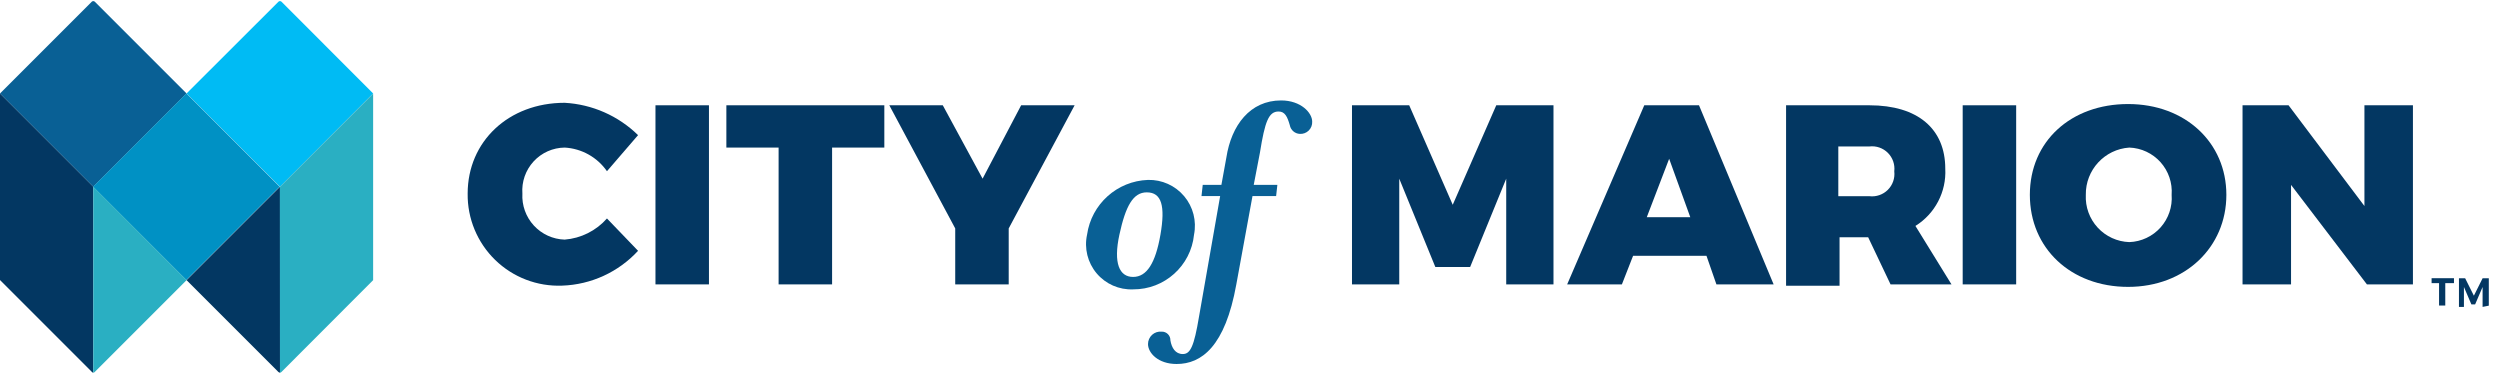
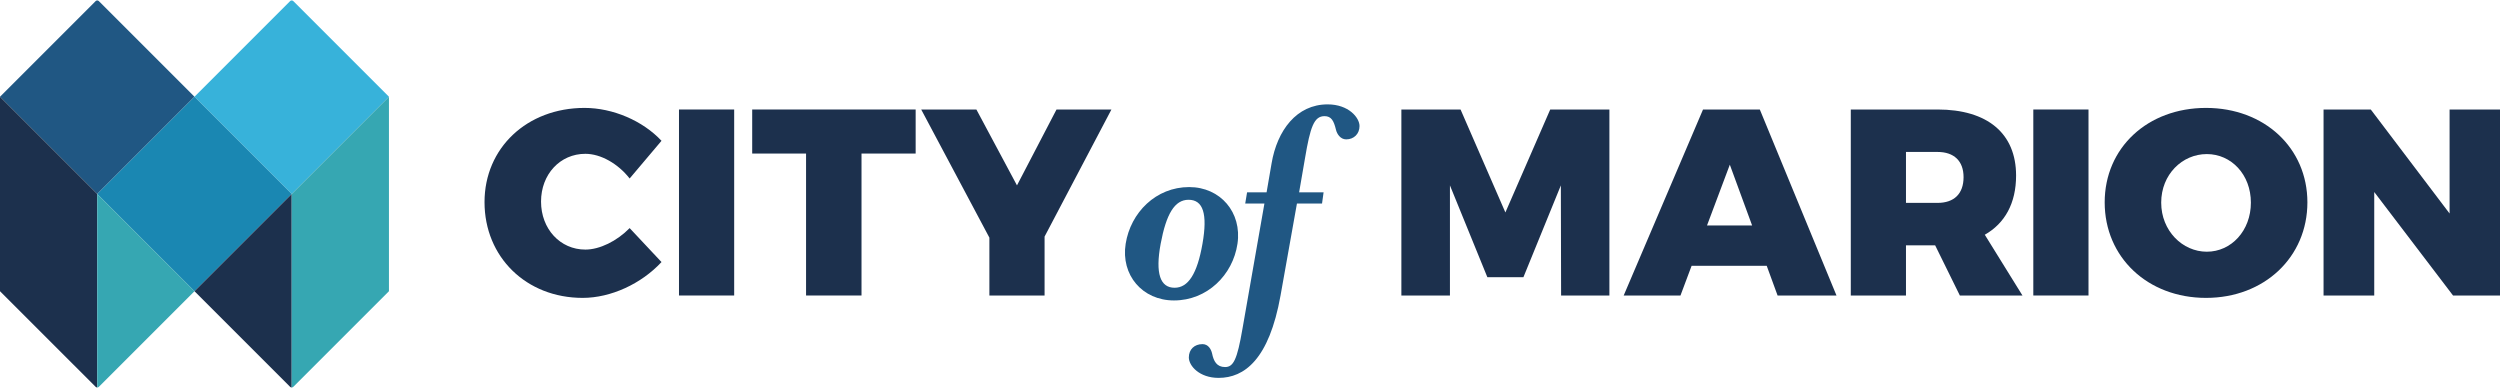
- <svg xmlns="http://www.w3.org/2000/svg" width="300px" height="45px" viewBox="0 0 201 30">
-   <defs />
-   <g id="logo-com-word-mark" fill-rule="nonzero">
-     <g id="word_city" transform="translate(37, 8)" fill="#033762">
-       <path d="M14.3,2.79 L11.8,5.69 C11.02,4.567 9.765,3.866 8.4,3.79 C7.449,3.801 6.544,4.205 5.901,4.905 C5.257,5.606 4.931,6.541 5,7.49 C4.948,8.435 5.28,9.36 5.92,10.057 C6.56,10.753 7.454,11.162 8.4,11.19 C9.711,11.086 10.93,10.476 11.8,9.49 L14.3,12.09 C12.723,13.802 10.526,14.81 8.2,14.89 C6.196,14.97 4.247,14.222 2.81,12.823 C1.373,11.424 0.574,9.496 0.6,7.49 C0.6,3.29 3.9,0.19 8.4,0.19 C10.617,0.313 12.713,1.237 14.3,2.79 L14.3,2.79 Z" id="Shape" />
-       <polygon id="Shape" points="15.7 14.79 15.7 0.39 20 0.39 20 14.79" />
-       <polygon id="Shape" points="29.9 3.79 29.9 14.79 25.6 14.79 25.6 3.79 21.4 3.79 21.4 0.39 34.1 0.39 34.1 3.79" />
-       <polygon id="Shape" points="44.1 14.79 39.8 14.79 39.8 10.29 34.5 0.39 38.8 0.39 42 6.29 45.1 0.39 49.4 0.39 44.1 10.29" />
-     </g>
-     <g id="word_marion" transform="translate(108, 8)" fill="#033762">
-       <polygon id="Shape" points="13.1 14.79 13.1 6.29 10.2 13.39 7.4 13.39 4.5 6.29 4.5 14.79 0.7 14.79 0.7 0.39 5.3 0.39 8.8 8.39 12.3 0.39 16.9 0.39 16.9 14.79" />
-       <path d="M23.3,12.49 L22.4,14.79 L18,14.79 L24.2,0.39 L28.6,0.39 L34.6,14.79 L30,14.79 L29.2,12.49 L23.3,12.49 Z M26.2,4.69 L24.4,9.39 L27.9,9.39 L26.2,4.69 Z" id="Shape" />
-       <path d="M42.2,11 L39.9,11 L39.9,14.9 L35.6,14.9 L35.6,0.39 L42.3,0.39 C46.2,0.39 48.4,2.29 48.4,5.49 C48.498,7.346 47.578,9.109 46,10.09 L48.9,14.79 L44,14.79 L42.2,11 Z M42.3,7.7 C42.848,7.765 43.395,7.575 43.785,7.185 C44.175,6.795 44.365,6.248 44.3,5.7 C44.365,5.152 44.175,4.605 43.785,4.215 C43.395,3.825 42.848,3.635 42.3,3.7 L39.8,3.7 L39.8,7.7 L42.3,7.7 Z" id="Shape" />
-       <polygon id="Shape" points="49.8 14.79 49.8 0.39 54.1 0.39 54.1 14.79" />
-       <path d="M71,7.59 C71,11.79 67.7,14.99 63.1,14.99 C58.5,14.99 55.2,11.89 55.2,7.59 C55.2,3.29 58.5,0.29 63.1,0.29 C67.7,0.29 71,3.39 71,7.59 Z M59.7,7.59 C59.651,8.56 59.995,9.51 60.653,10.224 C61.311,10.939 62.229,11.359 63.2,11.39 C64.161,11.355 65.067,10.93 65.708,10.213 C66.349,9.496 66.671,8.549 66.6,7.59 C66.671,6.631 66.349,5.684 65.708,4.967 C65.067,4.25 64.161,3.825 63.2,3.79 C61.208,3.923 59.669,5.594 59.7,7.59 L59.7,7.59 Z" id="Shape" />
-       <polygon id="Shape" points="82.3 14.79 76.2 6.79 76.2 14.79 72.3 14.79 72.3 0.39 76 0.39 82.1 8.49 82.1 0.39 86 0.39 86 14.79" />
-     </g>
-     <g id="word_of" transform="translate(87, 8)" fill="#096095">
-       <path d="M4.1,15.19 C2.976,15.238 1.893,14.761 1.168,13.9 C0.444,13.038 0.16,11.89 0.4,10.79 C0.752,8.33 2.817,6.476 5.3,6.39 C6.418,6.362 7.488,6.844 8.208,7.7 C8.928,8.556 9.219,9.693 9,10.79 C8.747,13.302 6.624,15.208 4.1,15.19 Z M5.2,7.39 C4.1,7.39 3.5,8.49 3,10.79 C2.5,13.09 3,14.19 4.1,14.19 C5.2,14.19 5.9,13.09 6.3,10.79 C6.7,8.49 6.4,7.39 5.2,7.39 L5.2,7.39 Z" id="Shape" />
-       <path d="M17.5,2.69 C17.104,2.669 16.773,2.38 16.7,1.99 C16.5,1.29 16.3,0.89 15.8,0.89 C15,0.89 14.7,1.69 14.3,4.19 L13.8,6.79 L15.7,6.79 L15.6,7.69 L13.7,7.69 L12.4,14.79 C11.5,19.79 9.6,21.19 7.6,21.19 C6.1,21.19 5.3,20.29 5.3,19.59 C5.299,19.307 5.418,19.036 5.627,18.845 C5.837,18.654 6.118,18.562 6.4,18.59 C6.587,18.584 6.769,18.656 6.901,18.789 C7.034,18.921 7.106,19.103 7.1,19.29 C7.2,19.89 7.5,20.39 8.1,20.39 C8.7,20.39 9,19.79 9.4,17.39 L11.1,7.69 L9.6,7.69 L9.7,6.79 L11.2,6.79 L11.6,4.59 C12,2 13.5,0 16,0 C17.6,0 18.5,1 18.5,1.7 C18.515,1.969 18.414,2.231 18.223,2.42 C18.032,2.609 17.768,2.708 17.5,2.69 L17.5,2.69 Z" id="Shape" />
-     </g>
-     <path d="M196.6,22.69 L196.6,24.49 L196.1,24.49 L196.1,22.69 L195.5,22.69 L195.5,22.29 L197.3,22.29 L197.3,22.69 L196.6,22.69 Z M199.6,24.59 L199.6,23 L199,24.4 L198.7,24.4 L198.1,23 L198.1,24.6 L197.7,24.6 L197.7,22.3 L198.2,22.3 L198.9,23.7 L199.6,22.3 L200.1,22.3 L200.1,24.5 L199.6,24.6 L199.6,24.59 Z" id="trademark" fill="#033762" />
-     <g id="logo_mark">
-       <path d="M7.5,14.94 L15,7.44 L15,7.44 L7.62,0.06 C7.552,-0.001 7.448,-0.001 7.38,0.06 L0,7.44 L7.5,14.94 Z" id="Shape" fill="#096095" />
-       <path d="M22.51,14.94 L30,7.44 L30,7.44 L22.63,0.06 C22.562,-0.001 22.458,-0.001 22.39,0.06 L15,7.44 L22.51,14.94 Z" id="Shape" fill="#00BBF4" />
-       <rect id="Rectangle-path" fill="#0091C4" transform="translate(14.98371, 14.94172) rotate(-45) translate(-14.98371, -14.94172) " x="9.679" y="9.637" width="10.61" height="10.61" />
-       <path d="M7.5,29.89 L7.5,14.94 L0,7.44 L0,22.44 L7.38,29.82 C7.407,29.86 7.451,29.886 7.5,29.89 Z" id="Shape" fill="#033762" />
-       <path d="M22.51,29.89 L22.51,14.94 L15,22.45 L22.38,29.83 C22.416,29.863 22.461,29.884 22.51,29.89 Z" id="Shape" fill="#033762" />
-       <path d="M7.5,14.94 L7.5,29.89 C7.547,29.889 7.591,29.867 7.62,29.83 L15,22.45 L15,22.45 L7.5,14.94 Z" id="Shape" fill="#2AAFC2" />
-       <path d="M22.51,29.89 C22.557,29.889 22.601,29.867 22.63,29.83 L30,22.45 L30,7.45 L22.5,14.95 L22.51,29.89 Z" id="Shape" fill="#2AAFC2" />
-     </g>
+ <svg xmlns="http://www.w3.org/2000/svg" width="200px" height="31px" viewBox="0 0 200 31" version="1.1">
+   <g id="word_city" transform="translate(38, 8)" fill="#1C304D">
+     <path d="M14.92,3.264 L12.372,6.279 C11.439,5.09 10.059,4.305 8.828,4.305 C6.811,4.305 5.283,5.939 5.283,8.126 C5.283,10.312 6.811,11.967 8.828,11.967 C9.974,11.967 11.354,11.288 12.372,10.248 L14.92,12.965 C13.306,14.706 10.865,15.831 8.616,15.831 C4.094,15.831 0.762,12.562 0.762,8.168 C0.762,3.838 4.158,0.633 8.764,0.633 C11.014,0.633 13.413,1.651 14.92,3.264" id="Fill-10" />
+     <polygon id="Fill-11" points="16.319 15.64 20.734 15.64 20.734 0.76 16.319 0.76" />
+     <polyline id="Fill-12" points="30.921 4.284 30.921 15.64 26.485 15.64 26.485 4.284 22.176 4.284 22.176 0.76 35.252 0.76 35.252 4.284 30.921 4.284" />
+     <polyline id="Fill-13" points="45.566 15.64 41.151 15.64 41.151 11.012 35.696 0.76 40.111 0.76 43.358 6.831 46.521 0.76 50.915 0.76 45.566 10.927 45.566 15.64" />
+   </g>
+   <g id="word_marion" transform="translate(112, 8)" fill="#1C304D">
+     <polyline id="Fill-14" points="12.888 15.64 12.868 6.831 9.874 14.175 6.988 14.175 3.995 6.831 3.995 15.64 0.11 15.64 0.11 0.76 4.844 0.76 8.431 8.996 12.018 0.76 16.752 0.76 16.752 15.64 12.888 15.64" />
+     <path d="M26.386,5.175 L24.561,10.036 L28.169,10.036 L26.386,5.175 Z M23.329,13.262 L22.438,15.64 L17.895,15.64 L24.242,0.76 L28.785,0.76 L34.919,15.64 L30.207,15.64 L29.337,13.262 L23.329,13.262 L23.329,13.262 Z" id="Fill-15" />
+     <path d="M43.004,8.231 C44.321,8.231 45.085,7.51 45.085,6.172 C45.085,4.878 44.321,4.156 43.004,4.156 L40.478,4.156 L40.478,8.231 L43.004,8.231 Z M42.813,11.628 L40.478,11.628 L40.478,15.64 L36.063,15.64 L36.063,0.76 L43.004,0.76 C46.995,0.76 49.287,2.67 49.287,6.045 C49.287,8.253 48.396,9.866 46.783,10.779 L49.797,15.64 L44.788,15.64 L42.813,11.628 L42.813,11.628 Z" id="Fill-16" />
+     <polygon id="Fill-17" points="50.665 15.64 55.08 15.64 55.08 0.76 50.665 0.76" />
+     <path d="M60.896,8.21 C60.896,10.46 62.594,12.137 64.547,12.137 C66.5,12.137 68.071,10.46 68.071,8.21 C68.071,5.961 66.5,4.326 64.547,4.326 C62.573,4.326 60.896,5.961 60.896,8.21 Z M72.592,8.189 C72.592,12.562 69.153,15.831 64.483,15.831 C59.813,15.831 56.375,12.583 56.375,8.189 C56.375,3.816 59.813,0.633 64.483,0.633 C69.153,0.633 72.592,3.838 72.592,8.189 L72.592,8.189 Z" id="Fill-18" />
+     <polyline id="Fill-19" points="84.243 15.64 77.939 7.361 77.939 15.64 73.884 15.64 73.884 0.76 77.662 0.76 83.967 9.081 83.967 0.76 88 0.76 88 15.64 84.243 15.64" />
+   </g>
+   <g id="word_of" transform="translate(89, 8)" fill="#205783">
+     <path d="M6.083,7.982 C4.968,7.982 4.299,9.122 3.853,11.501 C3.407,13.905 3.828,15.02 4.968,15.02 C6.058,15.02 6.777,13.905 7.198,11.501 C7.619,9.097 7.248,7.982 6.083,7.982 Z M4.918,16.036 C2.391,16.036 0.656,14.004 1.053,11.501 C1.449,8.998 3.481,6.966 6.132,6.966 C8.635,6.966 10.37,8.998 9.998,11.501 C9.627,14.004 7.57,16.036 4.918,16.036 L4.918,16.036 Z" id="Fill-20" />
+     <path d="M18.696,3.15 C18.225,3.15 17.953,2.704 17.878,2.382 C17.705,1.663 17.507,1.292 16.962,1.292 C16.119,1.292 15.822,2.159 15.4,4.662 L14.929,7.388 L16.887,7.388 L16.763,8.28 L14.756,8.28 L13.443,15.64 C12.526,20.769 10.543,22.231 8.486,22.231 C6.95,22.231 6.107,21.265 6.107,20.596 C6.107,19.951 6.554,19.53 7.198,19.53 C7.669,19.53 7.892,19.951 7.966,20.274 C8.09,20.893 8.338,21.364 9.007,21.364 C9.676,21.364 9.973,20.769 10.395,18.316 L12.154,8.28 L10.618,8.28 L10.766,7.388 L12.327,7.388 L12.724,5.083 C13.17,2.431 14.731,0.35 17.209,0.35 C18.894,0.35 19.762,1.415 19.762,2.085 C19.762,2.704 19.316,3.15 18.696,3.15" id="Fill-21" />
+   </g>
+   <g id="logo_mark">
+     <path d="M7.779,15.518 L15.558,7.739 L7.908,0.089 C7.837,0.017 7.721,0.017 7.65,0.089 L0,7.739 L7.779,15.518" id="Fill-1" fill="#205783" />
+     <path d="M23.337,15.518 L31.116,7.739 L23.466,0.089 C23.395,0.017 23.279,0.017 23.208,0.089 L15.558,7.739 L23.337,15.518" id="Fill-3" fill="#37B2DA" />
+     <polyline id="Fill-4" fill="#1A87B2" points="7.779 15.518 15.558 23.297 23.337 15.518 15.558 7.739 7.779 15.518" />
+     <path d="M7.779,31 L7.779,15.518 L0,7.739 L0,23.297 L7.65,30.946 C7.686,30.982 7.732,31 7.779,31" id="Fill-5" fill="#1C304D" />
+     <path d="M23.337,31 L23.337,15.518 L15.558,23.297 L23.208,30.946 C23.244,30.982 23.29,31 23.337,31" id="Fill-6" fill="#1C304D" />
+     <path d="M7.779,15.518 L7.779,31 C7.826,31 7.873,30.982 7.908,30.946 L15.558,23.297 L7.779,15.518" id="Fill-7" fill="#36A7B2" />
+     <path d="M23.337,31 C23.384,31 23.43,30.982 23.466,30.946 L31.116,23.297 L31.116,7.739 L23.337,15.518 L23.337,31" id="Fill-8" fill="#36A7B2" />
  </g>
</svg>
